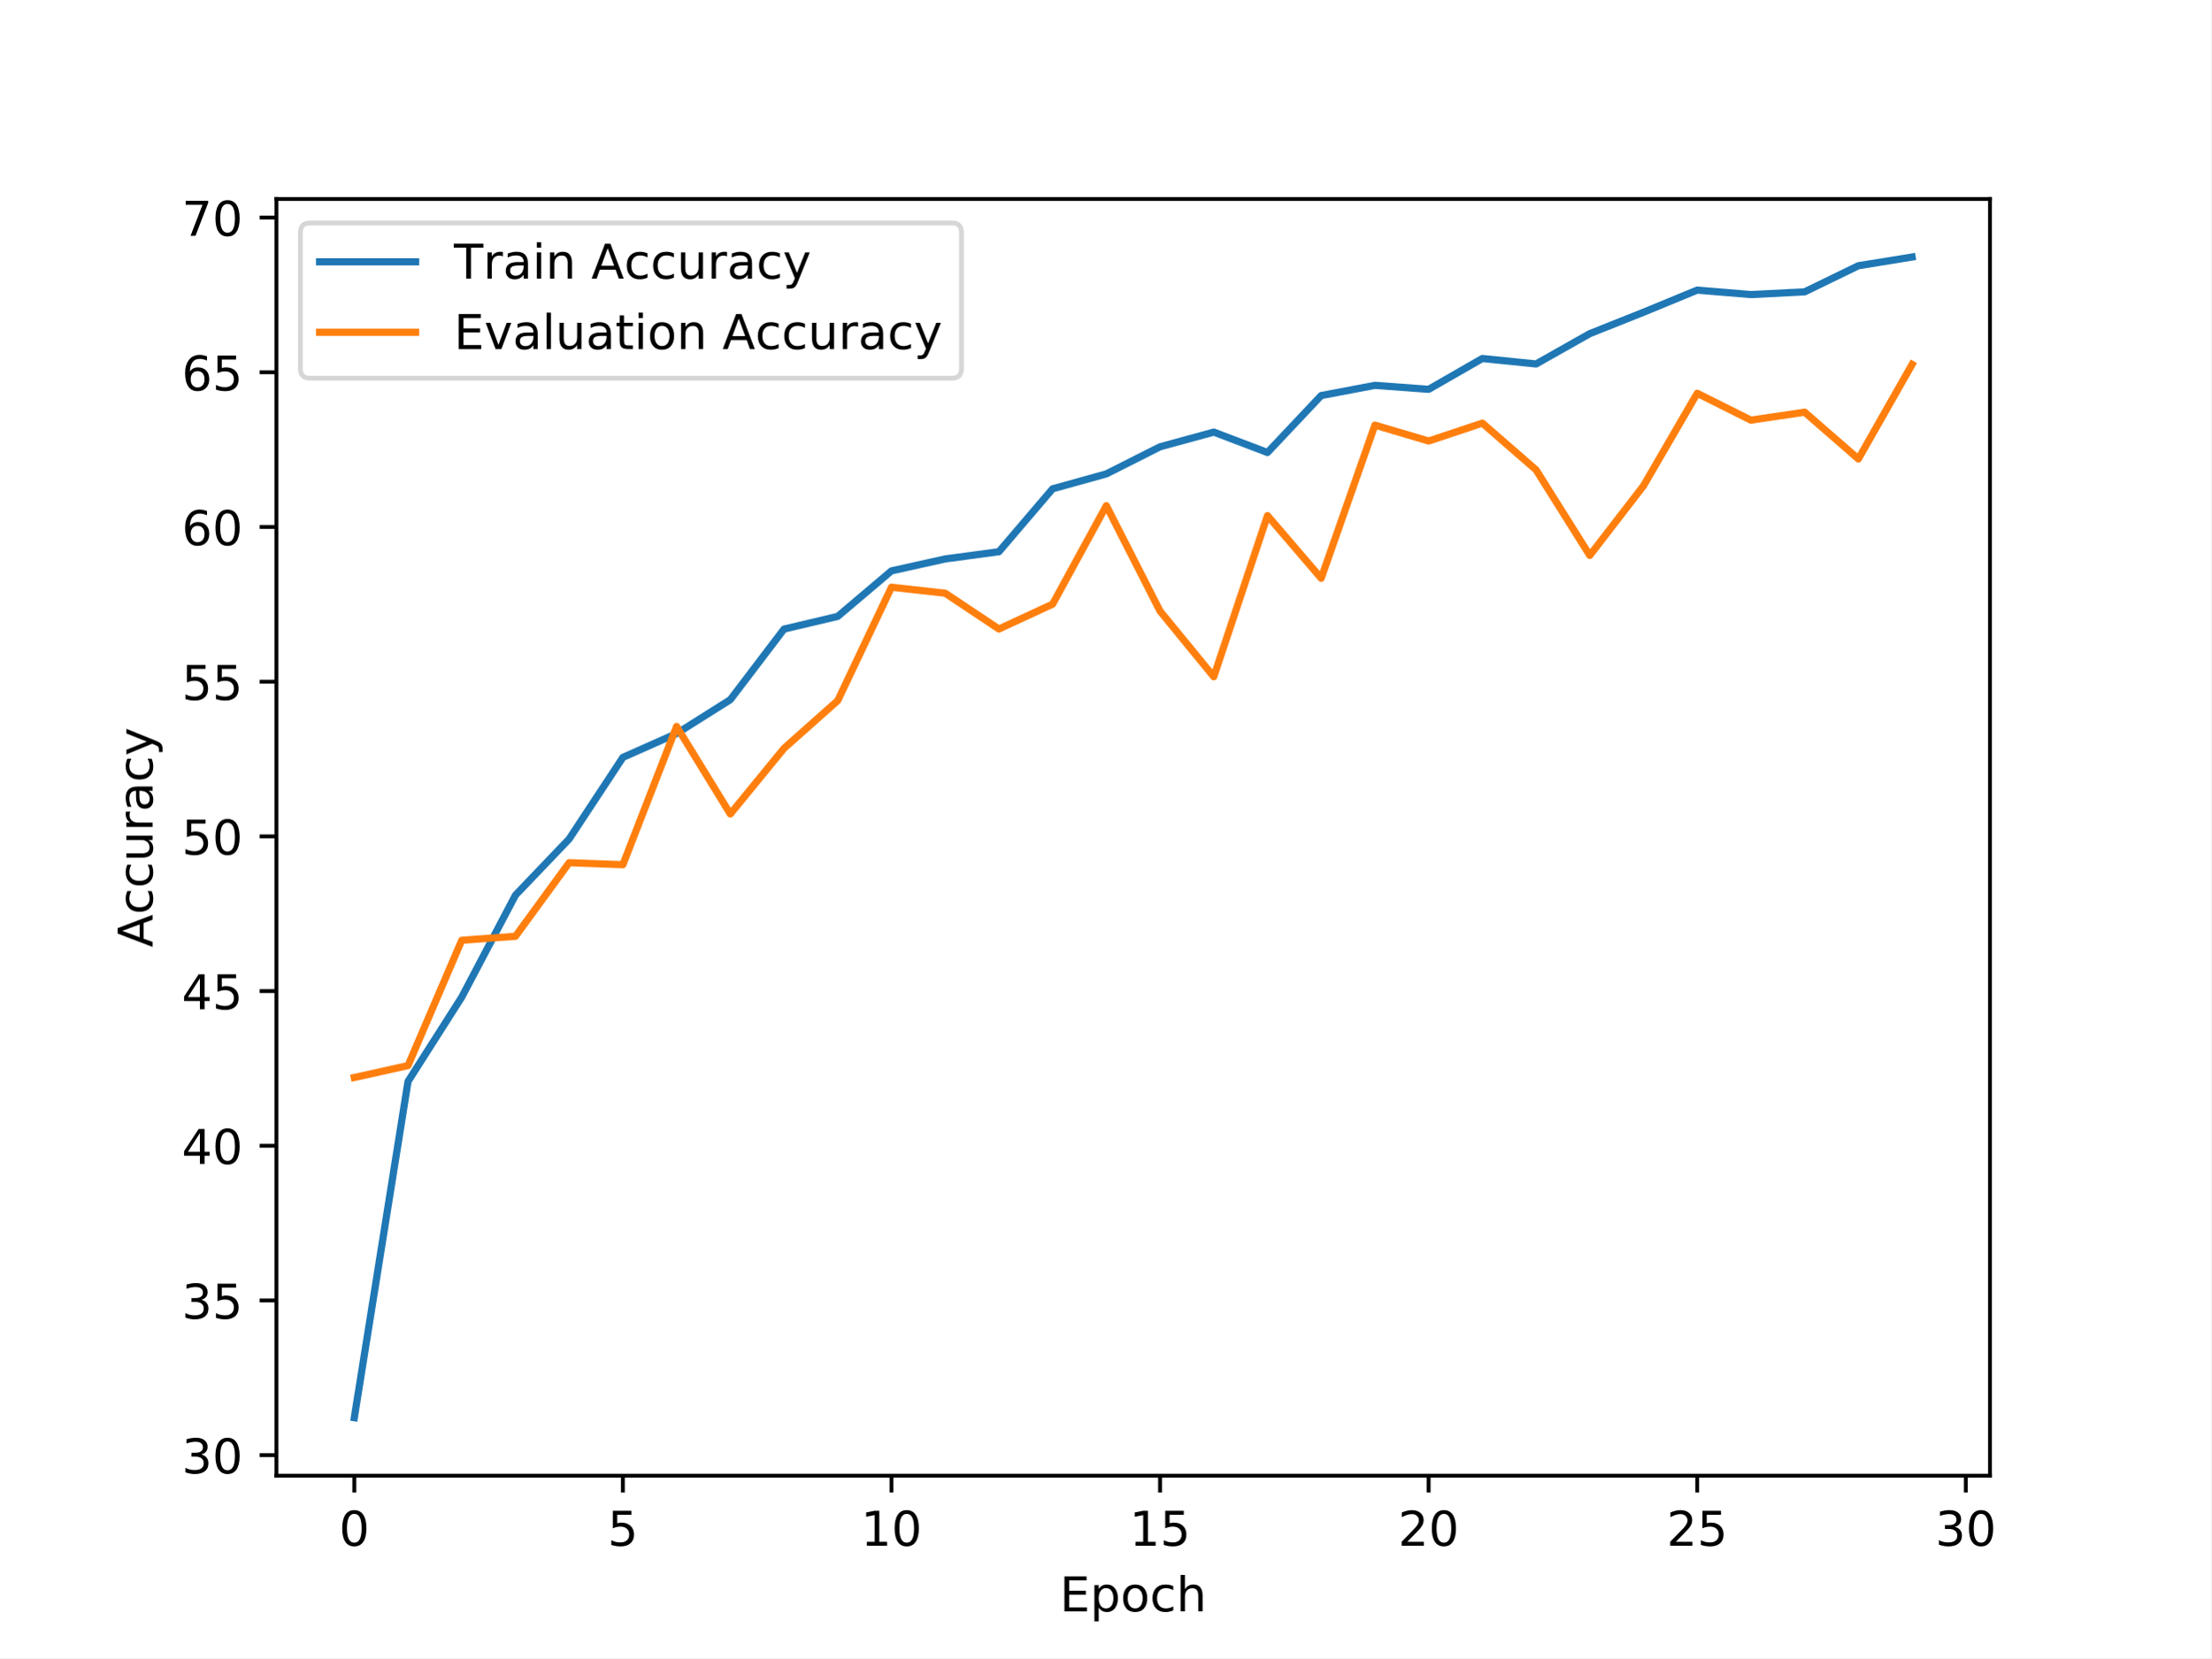
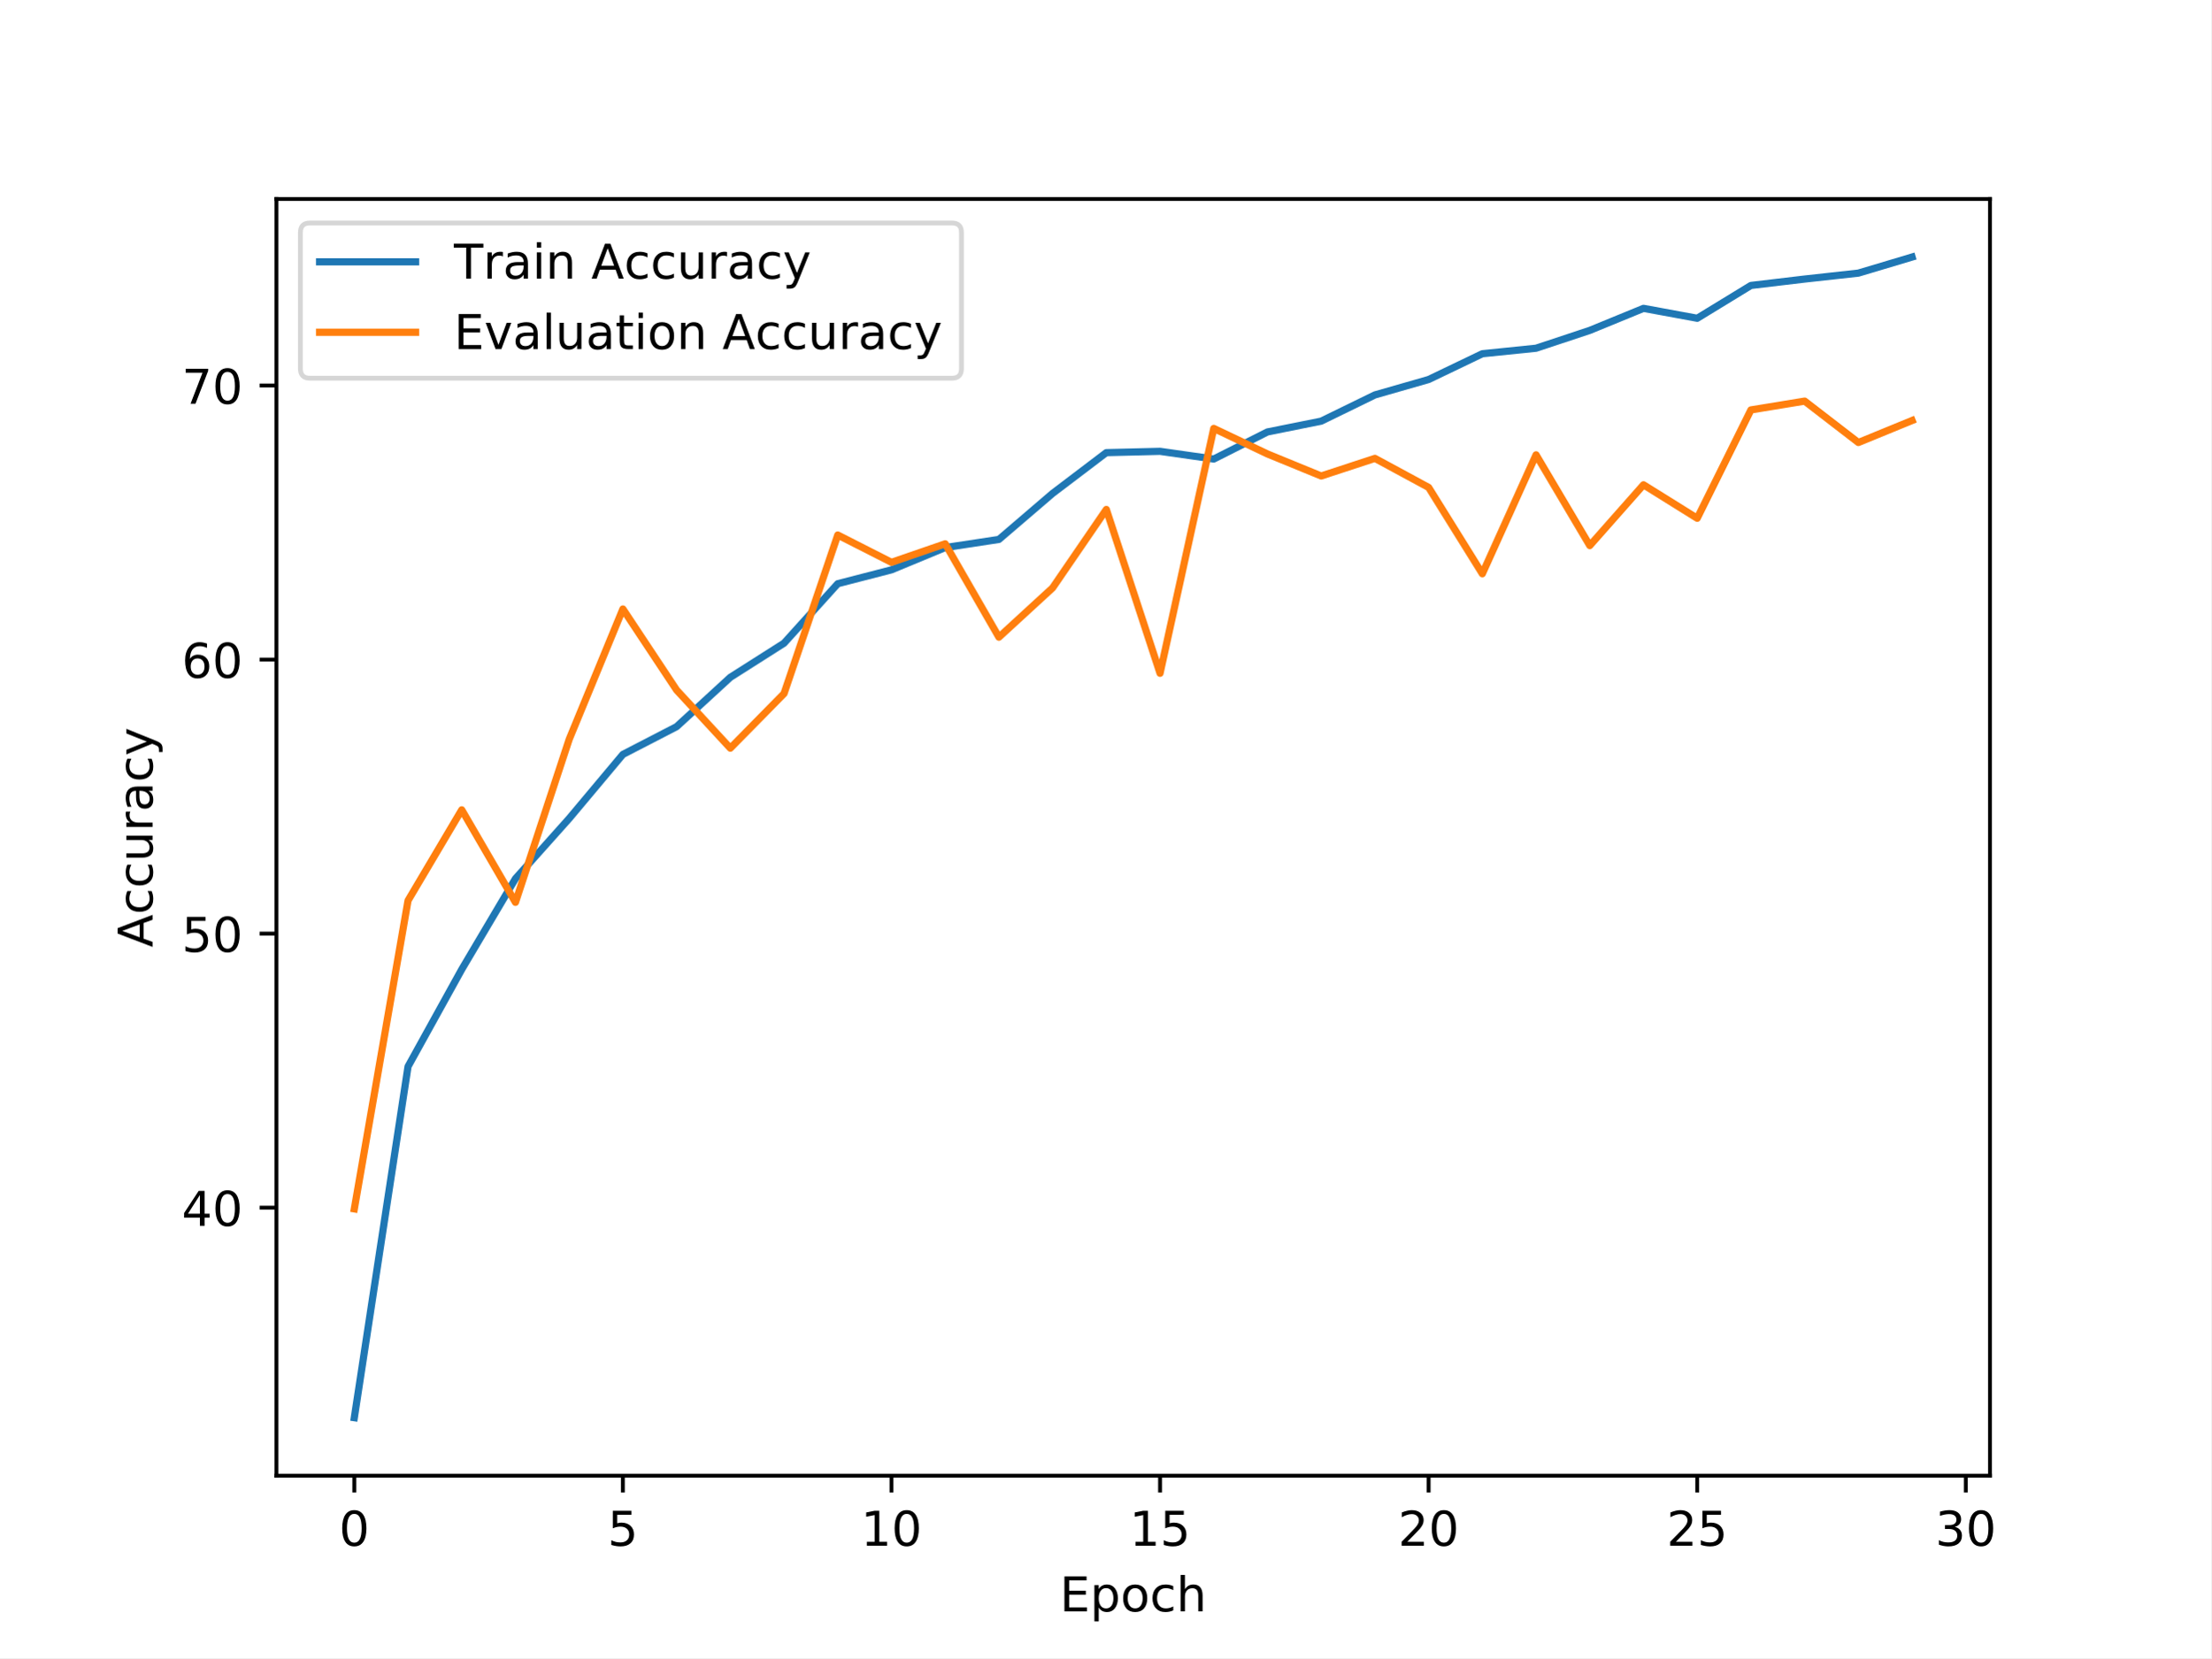
<svg xmlns="http://www.w3.org/2000/svg" xmlns:xlink="http://www.w3.org/1999/xlink" height="345.6pt" version="1.1" viewBox="0 0 460.8 345.6" width="460.8pt">
  <defs>
    <style type="text/css">
*{stroke-linecap:butt;stroke-linejoin:round;}
  </style>
  </defs>
  <g id="figure_1">
    <g id="patch_1">
      <path d="M 0 345.6  L 460.8 345.6  L 460.8 0  L 0 0  z " style="fill:#ffffff;" />
    </g>
    <g id="axes_1">
      <g id="patch_2">
        <path d="M 57.6 307.584  L 414.72 307.584  L 414.72 41.472  L 57.6 41.472  z " style="fill:#ffffff;" />
      </g>
      <g id="matplotlib.axis_1">
        <g id="xtick_1">
          <g id="line2d_1">
            <defs>
-               <path d="M 0 0  L 0 3.5  " id="m80b23e5bdc" style="stroke:#000000;stroke-width:0.8;" />
-             </defs>
-             <g>
-               <use style="stroke:#000000;stroke-width:0.8;" x="73.833" xlink:href="#m80b23e5bdc" y="307.584" />
+               <path d="M 0 0  L 0 3.5  " id="m377b34c8be" style="stroke:#000000;stroke-width:0.8;" />
+             </defs>
+             <g>
+               <use style="stroke:#000000;stroke-width:0.8;" x="73.833" xlink:href="#m377b34c8be" y="307.584" />
            </g>
          </g>
          <g id="text_1">
            <defs>
              <path d="M 31.781 66.406  Q 24.172 66.406 20.328 58.906  Q 16.5 51.422 16.5 36.375  Q 16.5 21.391 20.328 13.891  Q 24.172 6.391 31.781 6.391  Q 39.453 6.391 43.281 13.891  Q 47.125 21.391 47.125 36.375  Q 47.125 51.422 43.281 58.906  Q 39.453 66.406 31.781 66.406  z M 31.781 74.219  Q 44.047 74.219 50.516 64.516  Q 56.984 54.828 56.984 36.375  Q 56.984 17.969 50.516 8.266  Q 44.047 -1.422 31.781 -1.422  Q 19.531 -1.422 13.062 8.266  Q 6.594 17.969 6.594 36.375  Q 6.594 54.828 13.062 64.516  Q 19.531 74.219 31.781 74.219  z " id="DejaVuSans-48" />
            </defs>
            <g transform="translate(70.65148 322.1824)scale(0.1 -0.1)">
              <use xlink:href="#DejaVuSans-48" />
            </g>
          </g>
        </g>
        <g id="xtick_2">
          <g id="line2d_2">
            <g>
-               <use style="stroke:#000000;stroke-width:0.8;" x="129.808" xlink:href="#m80b23e5bdc" y="307.584" />
+               <use style="stroke:#000000;stroke-width:0.8;" x="129.808" xlink:href="#m377b34c8be" y="307.584" />
            </g>
          </g>
          <g id="text_2">
            <defs>
              <path d="M 10.797 72.906  L 49.516 72.906  L 49.516 64.594  L 19.828 64.594  L 19.828 46.734  Q 21.969 47.469 24.109 47.828  Q 26.266 48.188 28.422 48.188  Q 40.625 48.188 47.75 41.5  Q 54.891 34.812 54.891 23.391  Q 54.891 11.625 47.562 5.094  Q 40.234 -1.422 26.906 -1.422  Q 22.312 -1.422 17.547 -0.641  Q 12.797 0.141 7.719 1.703  L 7.719 11.625  Q 12.109 9.234 16.797 8.062  Q 21.484 6.891 26.703 6.891  Q 35.156 6.891 40.078 11.328  Q 45.016 15.766 45.016 23.391  Q 45.016 31 40.078 35.438  Q 35.156 39.891 26.703 39.891  Q 22.75 39.891 18.812 39.016  Q 14.891 38.141 10.797 36.281  z " id="DejaVuSans-53" />
            </defs>
            <g transform="translate(126.6264 322.1824)scale(0.1 -0.1)">
              <use xlink:href="#DejaVuSans-53" />
            </g>
          </g>
        </g>
        <g id="xtick_3">
          <g id="line2d_3">
            <g>
-               <use style="stroke:#000000;stroke-width:0.8;" x="185.783" xlink:href="#m80b23e5bdc" y="307.584" />
+               <use style="stroke:#000000;stroke-width:0.8;" x="185.783" xlink:href="#m377b34c8be" y="307.584" />
            </g>
          </g>
          <g id="text_3">
            <defs>
              <path d="M 12.406 8.297  L 28.516 8.297  L 28.516 63.922  L 10.984 60.406  L 10.984 69.391  L 28.422 72.906  L 38.281 72.906  L 38.281 8.297  L 54.391 8.297  L 54.391 0  L 12.406 0  z " id="DejaVuSans-49" />
            </defs>
            <g transform="translate(179.4201 322.1824)scale(0.1 -0.1)">
              <use xlink:href="#DejaVuSans-49" />
              <use x="63.623" xlink:href="#DejaVuSans-48" />
            </g>
          </g>
        </g>
        <g id="xtick_4">
          <g id="line2d_4">
            <g>
-               <use style="stroke:#000000;stroke-width:0.8;" x="241.757" xlink:href="#m80b23e5bdc" y="307.584" />
+               <use style="stroke:#000000;stroke-width:0.8;" x="241.757" xlink:href="#m377b34c8be" y="307.584" />
            </g>
          </g>
          <g id="text_4">
            <g transform="translate(235.395 322.1824)scale(0.1 -0.1)">
              <use xlink:href="#DejaVuSans-49" />
              <use x="63.623" xlink:href="#DejaVuSans-53" />
            </g>
          </g>
        </g>
        <g id="xtick_5">
          <g id="line2d_5">
            <g>
-               <use style="stroke:#000000;stroke-width:0.8;" x="297.732" xlink:href="#m80b23e5bdc" y="307.584" />
+               <use style="stroke:#000000;stroke-width:0.8;" x="297.732" xlink:href="#m377b34c8be" y="307.584" />
            </g>
          </g>
          <g id="text_5">
            <defs>
              <path d="M 19.188 8.297  L 53.609 8.297  L 53.609 0  L 7.328 0  L 7.328 8.297  Q 12.938 14.109 22.625 23.891  Q 32.328 33.688 34.812 36.531  Q 39.547 41.844 41.422 45.531  Q 43.312 49.219 43.312 52.781  Q 43.312 58.594 39.234 62.25  Q 35.156 65.922 28.609 65.922  Q 23.969 65.922 18.812 64.312  Q 13.672 62.703 7.812 59.422  L 7.812 69.391  Q 13.766 71.781 18.938 73  Q 24.125 74.219 28.422 74.219  Q 39.75 74.219 46.484 68.547  Q 53.219 62.891 53.219 53.422  Q 53.219 48.922 51.531 44.891  Q 49.859 40.875 45.406 35.406  Q 44.188 33.984 37.641 27.219  Q 31.109 20.453 19.188 8.297  z " id="DejaVuSans-50" />
            </defs>
            <g transform="translate(291.3699 322.1824)scale(0.1 -0.1)">
              <use xlink:href="#DejaVuSans-50" />
              <use x="63.623" xlink:href="#DejaVuSans-48" />
            </g>
          </g>
        </g>
        <g id="xtick_6">
          <g id="line2d_6">
            <g>
-               <use style="stroke:#000000;stroke-width:0.8;" x="353.707" xlink:href="#m80b23e5bdc" y="307.584" />
+               <use style="stroke:#000000;stroke-width:0.8;" x="353.707" xlink:href="#m377b34c8be" y="307.584" />
            </g>
          </g>
          <g id="text_6">
            <g transform="translate(347.3448 322.1824)scale(0.1 -0.1)">
              <use xlink:href="#DejaVuSans-50" />
              <use x="63.623" xlink:href="#DejaVuSans-53" />
            </g>
          </g>
        </g>
        <g id="xtick_7">
          <g id="line2d_7">
            <g>
-               <use style="stroke:#000000;stroke-width:0.8;" x="409.682" xlink:href="#m80b23e5bdc" y="307.584" />
+               <use style="stroke:#000000;stroke-width:0.8;" x="409.682" xlink:href="#m377b34c8be" y="307.584" />
            </g>
          </g>
          <g id="text_7">
            <defs>
              <path d="M 40.578 39.312  Q 47.656 37.797 51.625 33  Q 55.609 28.219 55.609 21.188  Q 55.609 10.406 48.188 4.484  Q 40.766 -1.422 27.094 -1.422  Q 22.516 -1.422 17.656 -0.516  Q 12.797 0.391 7.625 2.203  L 7.625 11.719  Q 11.719 9.328 16.594 8.109  Q 21.484 6.891 26.812 6.891  Q 36.078 6.891 40.938 10.547  Q 45.797 14.203 45.797 21.188  Q 45.797 27.641 41.281 31.266  Q 36.766 34.906 28.719 34.906  L 20.219 34.906  L 20.219 43.016  L 29.109 43.016  Q 36.375 43.016 40.234 45.922  Q 44.094 48.828 44.094 54.297  Q 44.094 59.906 40.109 62.906  Q 36.141 65.922 28.719 65.922  Q 24.656 65.922 20.016 65.031  Q 15.375 64.156 9.812 62.312  L 9.812 71.094  Q 15.438 72.656 20.344 73.438  Q 25.25 74.219 29.594 74.219  Q 40.828 74.219 47.359 69.109  Q 53.906 64.016 53.906 55.328  Q 53.906 49.266 50.438 45.094  Q 46.969 40.922 40.578 39.312  z " id="DejaVuSans-51" />
            </defs>
            <g transform="translate(403.3198 322.1824)scale(0.1 -0.1)">
              <use xlink:href="#DejaVuSans-51" />
              <use x="63.623" xlink:href="#DejaVuSans-48" />
            </g>
          </g>
        </g>
        <g id="text_8">
          <defs>
            <path d="M 9.812 72.906  L 55.906 72.906  L 55.906 64.594  L 19.672 64.594  L 19.672 43.016  L 54.391 43.016  L 54.391 34.719  L 19.672 34.719  L 19.672 8.297  L 56.781 8.297  L 56.781 0  L 9.812 0  z " id="DejaVuSans-69" />
            <path d="M 18.109 8.203  L 18.109 -20.797  L 9.078 -20.797  L 9.078 54.688  L 18.109 54.688  L 18.109 46.391  Q 20.953 51.266 25.266 53.625  Q 29.594 56 35.594 56  Q 45.562 56 51.781 48.094  Q 58.016 40.188 58.016 27.297  Q 58.016 14.406 51.781 6.484  Q 45.562 -1.422 35.594 -1.422  Q 29.594 -1.422 25.266 0.953  Q 20.953 3.328 18.109 8.203  z M 48.688 27.297  Q 48.688 37.203 44.609 42.844  Q 40.531 48.484 33.406 48.484  Q 26.266 48.484 22.188 42.844  Q 18.109 37.203 18.109 27.297  Q 18.109 17.391 22.188 11.75  Q 26.266 6.109 33.406 6.109  Q 40.531 6.109 44.609 11.75  Q 48.688 17.391 48.688 27.297  z " id="DejaVuSans-112" />
            <path d="M 30.609 48.391  Q 23.391 48.391 19.188 42.75  Q 14.984 37.109 14.984 27.297  Q 14.984 17.484 19.156 11.844  Q 23.344 6.203 30.609 6.203  Q 37.797 6.203 41.984 11.859  Q 46.188 17.531 46.188 27.297  Q 46.188 37.016 41.984 42.703  Q 37.797 48.391 30.609 48.391  z M 30.609 56  Q 42.328 56 49.016 48.375  Q 55.719 40.766 55.719 27.297  Q 55.719 13.875 49.016 6.219  Q 42.328 -1.422 30.609 -1.422  Q 18.844 -1.422 12.172 6.219  Q 5.516 13.875 5.516 27.297  Q 5.516 40.766 12.172 48.375  Q 18.844 56 30.609 56  z " id="DejaVuSans-111" />
            <path d="M 48.781 52.594  L 48.781 44.188  Q 44.969 46.297 41.141 47.344  Q 37.312 48.391 33.406 48.391  Q 24.656 48.391 19.812 42.844  Q 14.984 37.312 14.984 27.297  Q 14.984 17.281 19.812 11.734  Q 24.656 6.203 33.406 6.203  Q 37.312 6.203 41.141 7.25  Q 44.969 8.297 48.781 10.406  L 48.781 2.094  Q 45.016 0.344 40.984 -0.531  Q 36.969 -1.422 32.422 -1.422  Q 20.062 -1.422 12.781 6.344  Q 5.516 14.109 5.516 27.297  Q 5.516 40.672 12.859 48.328  Q 20.219 56 33.016 56  Q 37.156 56 41.109 55.141  Q 45.062 54.297 48.781 52.594  z " id="DejaVuSans-99" />
            <path d="M 54.891 33.016  L 54.891 0  L 45.906 0  L 45.906 32.719  Q 45.906 40.484 42.875 44.328  Q 39.844 48.188 33.797 48.188  Q 26.516 48.188 22.312 43.547  Q 18.109 38.922 18.109 30.906  L 18.109 0  L 9.078 0  L 9.078 75.984  L 18.109 75.984  L 18.109 46.188  Q 21.344 51.125 25.703 53.562  Q 30.078 56 35.797 56  Q 45.219 56 50.047 50.172  Q 54.891 44.344 54.891 33.016  z " id="DejaVuSans-104" />
          </defs>
          <g transform="translate(220.8491 335.8606)scale(0.1 -0.1)">
            <use xlink:href="#DejaVuSans-69" />
            <use x="63.184" xlink:href="#DejaVuSans-112" />
            <use x="126.66" xlink:href="#DejaVuSans-111" />
            <use x="187.842" xlink:href="#DejaVuSans-99" />
            <use x="242.822" xlink:href="#DejaVuSans-104" />
          </g>
        </g>
      </g>
      <g id="matplotlib.axis_2">
        <g id="ytick_1">
          <g id="line2d_8">
            <defs>
-               <path d="M 0 0  L -3.5 0  " id="m603a0908e1" style="stroke:#000000;stroke-width:0.8;" />
-             </defs>
-             <g>
-               <use style="stroke:#000000;stroke-width:0.8;" x="57.6" xlink:href="#m603a0908e1" y="303.3" />
+               <path d="M 0 0  L -3.5 0  " id="m190847ae77" style="stroke:#000000;stroke-width:0.8;" />
+             </defs>
+             <g>
+               <use style="stroke:#000000;stroke-width:0.8;" x="57.6" xlink:href="#m190847ae77" y="251.714" />
            </g>
          </g>
          <g id="text_9">
-             <g transform="translate(37.875 307.0989)scale(0.1 -0.1)">
-               <use xlink:href="#DejaVuSans-51" />
+             <defs>
+               <path d="M 37.797 64.312  L 12.891 25.391  L 37.797 25.391  z M 35.203 72.906  L 47.609 72.906  L 47.609 25.391  L 58.016 25.391  L 58.016 17.188  L 47.609 17.188  L 47.609 0  L 37.797 0  L 37.797 17.188  L 4.891 17.188  L 4.891 26.703  z " id="DejaVuSans-52" />
+             </defs>
+             <g transform="translate(37.875 255.513)scale(0.1 -0.1)">
+               <use xlink:href="#DejaVuSans-52" />
              <use x="63.623" xlink:href="#DejaVuSans-48" />
            </g>
          </g>
        </g>
        <g id="ytick_2">
          <g id="line2d_9">
            <g>
-               <use style="stroke:#000000;stroke-width:0.8;" x="57.6" xlink:href="#m603a0908e1" y="271.055" />
+               <use style="stroke:#000000;stroke-width:0.8;" x="57.6" xlink:href="#m190847ae77" y="194.592" />
            </g>
          </g>
          <g id="text_10">
-             <g transform="translate(37.875 274.8542)scale(0.1 -0.1)">
-               <use xlink:href="#DejaVuSans-51" />
-               <use x="63.623" xlink:href="#DejaVuSans-53" />
+             <g transform="translate(37.875 198.3916)scale(0.1 -0.1)">
+               <use xlink:href="#DejaVuSans-53" />
+               <use x="63.623" xlink:href="#DejaVuSans-48" />
            </g>
          </g>
        </g>
        <g id="ytick_3">
          <g id="line2d_10">
            <g>
-               <use style="stroke:#000000;stroke-width:0.8;" x="57.6" xlink:href="#m603a0908e1" y="238.81" />
+               <use style="stroke:#000000;stroke-width:0.8;" x="57.6" xlink:href="#m190847ae77" y="137.471" />
            </g>
          </g>
          <g id="text_11">
            <defs>
-               <path d="M 37.797 64.312  L 12.891 25.391  L 37.797 25.391  z M 35.203 72.906  L 47.609 72.906  L 47.609 25.391  L 58.016 25.391  L 58.016 17.188  L 47.609 17.188  L 47.609 0  L 37.797 0  L 37.797 17.188  L 4.891 17.188  L 4.891 26.703  z " id="DejaVuSans-52" />
-             </defs>
-             <g transform="translate(37.875 242.6094)scale(0.1 -0.1)">
-               <use xlink:href="#DejaVuSans-52" />
+               <path d="M 33.016 40.375  Q 26.375 40.375 22.484 35.828  Q 18.609 31.297 18.609 23.391  Q 18.609 15.531 22.484 10.953  Q 26.375 6.391 33.016 6.391  Q 39.656 6.391 43.531 10.953  Q 47.406 15.531 47.406 23.391  Q 47.406 31.297 43.531 35.828  Q 39.656 40.375 33.016 40.375  z M 52.594 71.297  L 52.594 62.312  Q 48.875 64.062 45.094 64.984  Q 41.312 65.922 37.594 65.922  Q 27.828 65.922 22.672 59.328  Q 17.531 52.734 16.797 39.406  Q 19.672 43.656 24.016 45.922  Q 28.375 48.188 33.594 48.188  Q 44.578 48.188 50.953 41.516  Q 57.328 34.859 57.328 23.391  Q 57.328 12.156 50.688 5.359  Q 44.047 -1.422 33.016 -1.422  Q 20.359 -1.422 13.672 8.266  Q 6.984 17.969 6.984 36.375  Q 6.984 53.656 15.188 63.938  Q 23.391 74.219 37.203 74.219  Q 40.922 74.219 44.703 73.484  Q 48.484 72.75 52.594 71.297  z " id="DejaVuSans-54" />
+             </defs>
+             <g transform="translate(37.875 141.2702)scale(0.1 -0.1)">
+               <use xlink:href="#DejaVuSans-54" />
              <use x="63.623" xlink:href="#DejaVuSans-48" />
            </g>
          </g>
        </g>
        <g id="ytick_4">
          <g id="line2d_11">
            <g>
-               <use style="stroke:#000000;stroke-width:0.8;" x="57.6" xlink:href="#m603a0908e1" y="206.565" />
+               <use style="stroke:#000000;stroke-width:0.8;" x="57.6" xlink:href="#m190847ae77" y="80.35" />
            </g>
          </g>
          <g id="text_12">
-             <g transform="translate(37.875 210.3646)scale(0.1 -0.1)">
-               <use xlink:href="#DejaVuSans-52" />
-               <use x="63.623" xlink:href="#DejaVuSans-53" />
-             </g>
-           </g>
-         </g>
-         <g id="ytick_5">
-           <g id="line2d_12">
-             <g>
-               <use style="stroke:#000000;stroke-width:0.8;" x="57.6" xlink:href="#m603a0908e1" y="174.321" />
-             </g>
-           </g>
-           <g id="text_13">
-             <g transform="translate(37.875 178.1199)scale(0.1 -0.1)">
-               <use xlink:href="#DejaVuSans-53" />
-               <use x="63.623" xlink:href="#DejaVuSans-48" />
-             </g>
-           </g>
-         </g>
-         <g id="ytick_6">
-           <g id="line2d_13">
-             <g>
-               <use style="stroke:#000000;stroke-width:0.8;" x="57.6" xlink:href="#m603a0908e1" y="142.076" />
-             </g>
-           </g>
-           <g id="text_14">
-             <g transform="translate(37.875 145.8751)scale(0.1 -0.1)">
-               <use xlink:href="#DejaVuSans-53" />
-               <use x="63.623" xlink:href="#DejaVuSans-53" />
-             </g>
-           </g>
-         </g>
-         <g id="ytick_7">
-           <g id="line2d_14">
-             <g>
-               <use style="stroke:#000000;stroke-width:0.8;" x="57.6" xlink:href="#m603a0908e1" y="109.831" />
-             </g>
-           </g>
-           <g id="text_15">
-             <defs>
-               <path d="M 33.016 40.375  Q 26.375 40.375 22.484 35.828  Q 18.609 31.297 18.609 23.391  Q 18.609 15.531 22.484 10.953  Q 26.375 6.391 33.016 6.391  Q 39.656 6.391 43.531 10.953  Q 47.406 15.531 47.406 23.391  Q 47.406 31.297 43.531 35.828  Q 39.656 40.375 33.016 40.375  z M 52.594 71.297  L 52.594 62.312  Q 48.875 64.062 45.094 64.984  Q 41.312 65.922 37.594 65.922  Q 27.828 65.922 22.672 59.328  Q 17.531 52.734 16.797 39.406  Q 19.672 43.656 24.016 45.922  Q 28.375 48.188 33.594 48.188  Q 44.578 48.188 50.953 41.516  Q 57.328 34.859 57.328 23.391  Q 57.328 12.156 50.688 5.359  Q 44.047 -1.422 33.016 -1.422  Q 20.359 -1.422 13.672 8.266  Q 6.984 17.969 6.984 36.375  Q 6.984 53.656 15.188 63.938  Q 23.391 74.219 37.203 74.219  Q 40.922 74.219 44.703 73.484  Q 48.484 72.75 52.594 71.297  z " id="DejaVuSans-54" />
-             </defs>
-             <g transform="translate(37.875 113.6303)scale(0.1 -0.1)">
-               <use xlink:href="#DejaVuSans-54" />
-               <use x="63.623" xlink:href="#DejaVuSans-48" />
-             </g>
-           </g>
-         </g>
-         <g id="ytick_8">
-           <g id="line2d_15">
-             <g>
-               <use style="stroke:#000000;stroke-width:0.8;" x="57.6" xlink:href="#m603a0908e1" y="77.586" />
-             </g>
-           </g>
-           <g id="text_16">
-             <g transform="translate(37.875 81.38557)scale(0.1 -0.1)">
-               <use xlink:href="#DejaVuSans-54" />
-               <use x="63.623" xlink:href="#DejaVuSans-53" />
-             </g>
-           </g>
-         </g>
-         <g id="ytick_9">
-           <g id="line2d_16">
-             <g>
-               <use style="stroke:#000000;stroke-width:0.8;" x="57.6" xlink:href="#m603a0908e1" y="45.342" />
-             </g>
-           </g>
-           <g id="text_17">
            <defs>
              <path d="M 8.203 72.906  L 55.078 72.906  L 55.078 68.703  L 28.609 0  L 18.312 0  L 43.219 64.594  L 8.203 64.594  z " id="DejaVuSans-55" />
            </defs>
-             <g transform="translate(37.875 49.1408)scale(0.1 -0.1)">
+             <g transform="translate(37.875 84.14876)scale(0.1 -0.1)">
              <use xlink:href="#DejaVuSans-55" />
              <use x="63.623" xlink:href="#DejaVuSans-48" />
            </g>
          </g>
        </g>
-         <g id="text_18">
+         <g id="text_13">
          <defs>
            <path d="M 34.188 63.188  L 20.797 26.906  L 47.609 26.906  z M 28.609 72.906  L 39.797 72.906  L 67.578 0  L 57.328 0  L 50.688 18.703  L 17.828 18.703  L 11.188 0  L 0.781 0  z " id="DejaVuSans-65" />
            <path d="M 8.5 21.578  L 8.5 54.688  L 17.484 54.688  L 17.484 21.922  Q 17.484 14.156 20.5 10.266  Q 23.531 6.391 29.594 6.391  Q 36.859 6.391 41.078 11.031  Q 45.312 15.672 45.312 23.688  L 45.312 54.688  L 54.297 54.688  L 54.297 0  L 45.312 0  L 45.312 8.406  Q 42.047 3.422 37.719 1  Q 33.406 -1.422 27.688 -1.422  Q 18.266 -1.422 13.375 4.438  Q 8.5 10.297 8.5 21.578  z M 31.109 56  z " id="DejaVuSans-117" />
            <path d="M 41.109 46.297  Q 39.594 47.172 37.812 47.578  Q 36.031 48 33.891 48  Q 26.266 48 22.188 43.047  Q 18.109 38.094 18.109 28.812  L 18.109 0  L 9.078 0  L 9.078 54.688  L 18.109 54.688  L 18.109 46.188  Q 20.953 51.172 25.484 53.578  Q 30.031 56 36.531 56  Q 37.453 56 38.578 55.875  Q 39.703 55.766 41.062 55.516  z " id="DejaVuSans-114" />
            <path d="M 34.281 27.484  Q 23.391 27.484 19.188 25  Q 14.984 22.516 14.984 16.5  Q 14.984 11.719 18.141 8.906  Q 21.297 6.109 26.703 6.109  Q 34.188 6.109 38.703 11.406  Q 43.219 16.703 43.219 25.484  L 43.219 27.484  z M 52.203 31.203  L 52.203 0  L 43.219 0  L 43.219 8.297  Q 40.141 3.328 35.547 0.953  Q 30.953 -1.422 24.312 -1.422  Q 15.922 -1.422 10.953 3.297  Q 6 8.016 6 15.922  Q 6 25.141 12.172 29.828  Q 18.359 34.516 30.609 34.516  L 43.219 34.516  L 43.219 35.406  Q 43.219 41.609 39.141 45  Q 35.062 48.391 27.688 48.391  Q 23 48.391 18.547 47.266  Q 14.109 46.141 10.016 43.891  L 10.016 52.203  Q 14.938 54.109 19.578 55.047  Q 24.219 56 28.609 56  Q 40.484 56 46.344 49.844  Q 52.203 43.703 52.203 31.203  z " id="DejaVuSans-97" />
            <path d="M 32.172 -5.078  Q 28.375 -14.844 24.75 -17.812  Q 21.141 -20.797 15.094 -20.797  L 7.906 -20.797  L 7.906 -13.281  L 13.188 -13.281  Q 16.891 -13.281 18.938 -11.516  Q 21 -9.766 23.484 -3.219  L 25.094 0.875  L 2.984 54.688  L 12.5 54.688  L 29.594 11.922  L 46.688 54.688  L 56.203 54.688  z " id="DejaVuSans-121" />
          </defs>
          <g transform="translate(31.79531 197.4428)rotate(-90)scale(0.1 -0.1)">
            <use xlink:href="#DejaVuSans-65" />
            <use x="68.393" xlink:href="#DejaVuSans-99" />
            <use x="123.373" xlink:href="#DejaVuSans-99" />
            <use x="178.354" xlink:href="#DejaVuSans-117" />
            <use x="241.732" xlink:href="#DejaVuSans-114" />
            <use x="282.846" xlink:href="#DejaVuSans-97" />
            <use x="344.125" xlink:href="#DejaVuSans-99" />
            <use x="399.105" xlink:href="#DejaVuSans-121" />
          </g>
        </g>
      </g>
-       <g id="line2d_17">
-         <path clip-path="url(#p88740c4248)" d="M 73.833 295.488  L 85.028 225.405  L 96.223 207.833  L 107.418 186.58  L 118.613 174.865  L 129.808 157.863  L 141.003 152.886  L 152.198 145.837  L 163.393 131.115  L 174.588 128.471  L 185.783 118.985  L 196.978 116.497  L 208.173 114.994  L 219.368 101.879  L 230.563 98.769  L 241.757 93.119  L 252.952 90.061  L 264.147 94.311  L 275.342 82.441  L 286.537 80.316  L 297.732 81.145  L 308.927 74.717  L 320.122 75.858  L 331.317 69.534  L 342.512 65.076  L 353.707 60.462  L 364.902 61.395  L 376.097 60.825  L 387.292 55.382  L 398.487 53.568  " style="fill:none;stroke:#1f77b4;stroke-linecap:square;stroke-width:1.5;" />
-       </g>
-       <g id="line2d_18">
-         <path clip-path="url(#p88740c4248)" d="M 73.833 224.59  L 85.028 222.102  L 96.223 195.983  L 107.418 195.154  L 118.613 179.814  L 129.808 180.229  L 141.003 151.415  L 152.198 169.657  L 163.393 155.975  L 174.588 146.025  L 185.783 122.393  L 196.978 123.637  L 208.173 131.1  L 219.368 125.917  L 230.563 105.395  L 241.757 127.368  L 252.952 141.05  L 264.147 107.468  L 275.342 120.528  L 286.537 88.604  L 297.732 91.921  L 308.927 88.189  L 320.122 97.932  L 331.317 115.76  L 342.512 101.249  L 353.707 81.971  L 364.902 87.568  L 376.097 85.909  L 387.292 95.652  L 398.487 75.959  " style="fill:none;stroke:#ff7f0e;stroke-linecap:square;stroke-width:1.5;" />
+       <g id="line2d_12">
+         <path clip-path="url(#p1532ca353c)" d="M 73.833 295.488  L 85.028 222.301  L 96.223 202.053  L 107.418 183.137  L 118.613 170.602  L 129.808 157.241  L 141.003 151.456  L 152.198 141.172  L 163.393 134.055  L 174.588 121.658  L 185.783 118.766  L 196.978 114.128  L 208.173 112.43  L 219.368 102.834  L 230.563 94.339  L 241.757 94.064  L 252.952 95.671  L 264.147 90.024  L 275.342 87.774  L 286.537 82.31  L 297.732 79.096  L 308.927 73.724  L 320.122 72.576  L 331.317 68.857  L 342.512 64.266  L 353.707 66.332  L 364.902 59.491  L 376.097 58.159  L 387.292 56.92  L 398.487 53.568  " style="fill:none;stroke:#1f77b4;stroke-linecap:square;stroke-width:1.5;" />
+       </g>
+       <g id="line2d_13">
+         <path clip-path="url(#p1532ca353c)" d="M 73.833 251.971  L 85.028 187.707  L 96.223 168.795  L 107.418 188.074  L 118.613 154.106  L 129.808 126.932  L 141.003 143.824  L 152.198 155.942  L 163.393 144.558  L 174.588 111.508  L 185.783 117.2  L 196.978 113.344  L 208.173 132.807  L 219.368 122.525  L 230.563 106.184  L 241.757 140.335  L 252.952 89.291  L 264.147 94.616  L 275.342 99.206  L 286.537 95.534  L 297.732 101.593  L 308.927 119.587  L 320.122 94.8  L 331.317 113.712  L 342.512 101.043  L 353.707 108.02  L 364.902 85.436  L 376.097 83.599  L 387.292 92.229  L 398.487 87.639  " style="fill:none;stroke:#ff7f0e;stroke-linecap:square;stroke-width:1.5;" />
      </g>
      <g id="patch_3">
        <path d="M 57.6 307.584  L 57.6 41.472  " style="fill:none;stroke:#000000;stroke-linecap:square;stroke-linejoin:miter;stroke-width:0.8;" />
      </g>
      <g id="patch_4">
        <path d="M 414.72 307.584  L 414.72 41.472  " style="fill:none;stroke:#000000;stroke-linecap:square;stroke-linejoin:miter;stroke-width:0.8;" />
      </g>
      <g id="patch_5">
        <path d="M 57.6 307.584  L 414.72 307.584  " style="fill:none;stroke:#000000;stroke-linecap:square;stroke-linejoin:miter;stroke-width:0.8;" />
      </g>
      <g id="patch_6">
        <path d="M 57.6 41.472  L 414.72 41.472  " style="fill:none;stroke:#000000;stroke-linecap:square;stroke-linejoin:miter;stroke-width:0.8;" />
      </g>
      <g id="legend_1">
        <g id="patch_7">
          <path d="M 64.6 78.828  L 198.372 78.828  Q 200.372 78.828 200.372 76.828  L 200.372 48.472  Q 200.372 46.472 198.372 46.472  L 64.6 46.472  Q 62.6 46.472 62.6 48.472  L 62.6 76.828  Q 62.6 78.828 64.6 78.828  z " style="fill:#ffffff;opacity:0.8;stroke:#cccccc;stroke-linejoin:miter;" />
        </g>
-         <g id="line2d_19">
+         <g id="line2d_14">
          <path d="M 66.6 54.57  L 86.6 54.57  " style="fill:none;stroke:#1f77b4;stroke-linecap:square;stroke-width:1.5;" />
        </g>
-         <g id="line2d_20" />
-         <g id="text_19">
+         <g id="line2d_15" />
+         <g id="text_14">
          <defs>
            <path d="M -0.297 72.906  L 61.375 72.906  L 61.375 64.594  L 35.5 64.594  L 35.5 0  L 25.594 0  L 25.594 64.594  L -0.297 64.594  z " id="DejaVuSans-84" />
            <path d="M 9.422 54.688  L 18.406 54.688  L 18.406 0  L 9.422 0  z M 9.422 75.984  L 18.406 75.984  L 18.406 64.594  L 9.422 64.594  z " id="DejaVuSans-105" />
            <path d="M 54.891 33.016  L 54.891 0  L 45.906 0  L 45.906 32.719  Q 45.906 40.484 42.875 44.328  Q 39.844 48.188 33.797 48.188  Q 26.516 48.188 22.312 43.547  Q 18.109 38.922 18.109 30.906  L 18.109 0  L 9.078 0  L 9.078 54.688  L 18.109 54.688  L 18.109 46.188  Q 21.344 51.125 25.703 53.562  Q 30.078 56 35.797 56  Q 45.219 56 50.047 50.172  Q 54.891 44.344 54.891 33.016  z " id="DejaVuSans-110" />
            <path id="DejaVuSans-32" />
          </defs>
          <g transform="translate(94.6 58.07044)scale(0.1 -0.1)">
            <use xlink:href="#DejaVuSans-84" />
            <use x="60.865" xlink:href="#DejaVuSans-114" />
            <use x="101.979" xlink:href="#DejaVuSans-97" />
            <use x="163.258" xlink:href="#DejaVuSans-105" />
            <use x="191.041" xlink:href="#DejaVuSans-110" />
            <use x="254.42" xlink:href="#DejaVuSans-32" />
            <use x="286.207" xlink:href="#DejaVuSans-65" />
            <use x="354.6" xlink:href="#DejaVuSans-99" />
            <use x="409.58" xlink:href="#DejaVuSans-99" />
            <use x="464.561" xlink:href="#DejaVuSans-117" />
            <use x="527.939" xlink:href="#DejaVuSans-114" />
            <use x="569.053" xlink:href="#DejaVuSans-97" />
            <use x="630.332" xlink:href="#DejaVuSans-99" />
            <use x="685.312" xlink:href="#DejaVuSans-121" />
          </g>
        </g>
-         <g id="line2d_21">
+         <g id="line2d_16">
          <path d="M 66.6 69.249  L 86.6 69.249  " style="fill:none;stroke:#ff7f0e;stroke-linecap:square;stroke-width:1.5;" />
        </g>
-         <g id="line2d_22" />
-         <g id="text_20">
+         <g id="line2d_17" />
+         <g id="text_15">
          <defs>
            <path d="M 2.984 54.688  L 12.5 54.688  L 29.594 8.797  L 46.688 54.688  L 56.203 54.688  L 35.688 0  L 23.484 0  z " id="DejaVuSans-118" />
            <path d="M 9.422 75.984  L 18.406 75.984  L 18.406 0  L 9.422 0  z " id="DejaVuSans-108" />
            <path d="M 18.312 70.219  L 18.312 54.688  L 36.812 54.688  L 36.812 47.703  L 18.312 47.703  L 18.312 18.016  Q 18.312 11.328 20.141 9.422  Q 21.969 7.516 27.594 7.516  L 36.812 7.516  L 36.812 0  L 27.594 0  Q 17.188 0 13.234 3.875  Q 9.281 7.766 9.281 18.016  L 9.281 47.703  L 2.688 47.703  L 2.688 54.688  L 9.281 54.688  L 9.281 70.219  z " id="DejaVuSans-116" />
          </defs>
          <g transform="translate(94.6 72.74856)scale(0.1 -0.1)">
            <use xlink:href="#DejaVuSans-69" />
            <use x="63.184" xlink:href="#DejaVuSans-118" />
            <use x="122.363" xlink:href="#DejaVuSans-97" />
            <use x="183.643" xlink:href="#DejaVuSans-108" />
            <use x="211.426" xlink:href="#DejaVuSans-117" />
            <use x="274.805" xlink:href="#DejaVuSans-97" />
            <use x="336.084" xlink:href="#DejaVuSans-116" />
            <use x="375.293" xlink:href="#DejaVuSans-105" />
            <use x="403.076" xlink:href="#DejaVuSans-111" />
            <use x="464.258" xlink:href="#DejaVuSans-110" />
            <use x="527.637" xlink:href="#DejaVuSans-32" />
            <use x="559.424" xlink:href="#DejaVuSans-65" />
            <use x="627.816" xlink:href="#DejaVuSans-99" />
            <use x="682.797" xlink:href="#DejaVuSans-99" />
            <use x="737.777" xlink:href="#DejaVuSans-117" />
            <use x="801.156" xlink:href="#DejaVuSans-114" />
            <use x="842.27" xlink:href="#DejaVuSans-97" />
            <use x="903.549" xlink:href="#DejaVuSans-99" />
            <use x="958.529" xlink:href="#DejaVuSans-121" />
          </g>
        </g>
      </g>
    </g>
  </g>
  <defs>
-     <clipPath id="p88740c4248">
+     <clipPath id="p1532ca353c">
      <rect height="266.112" width="357.12" x="57.6" y="41.472" />
    </clipPath>
  </defs>
</svg>
